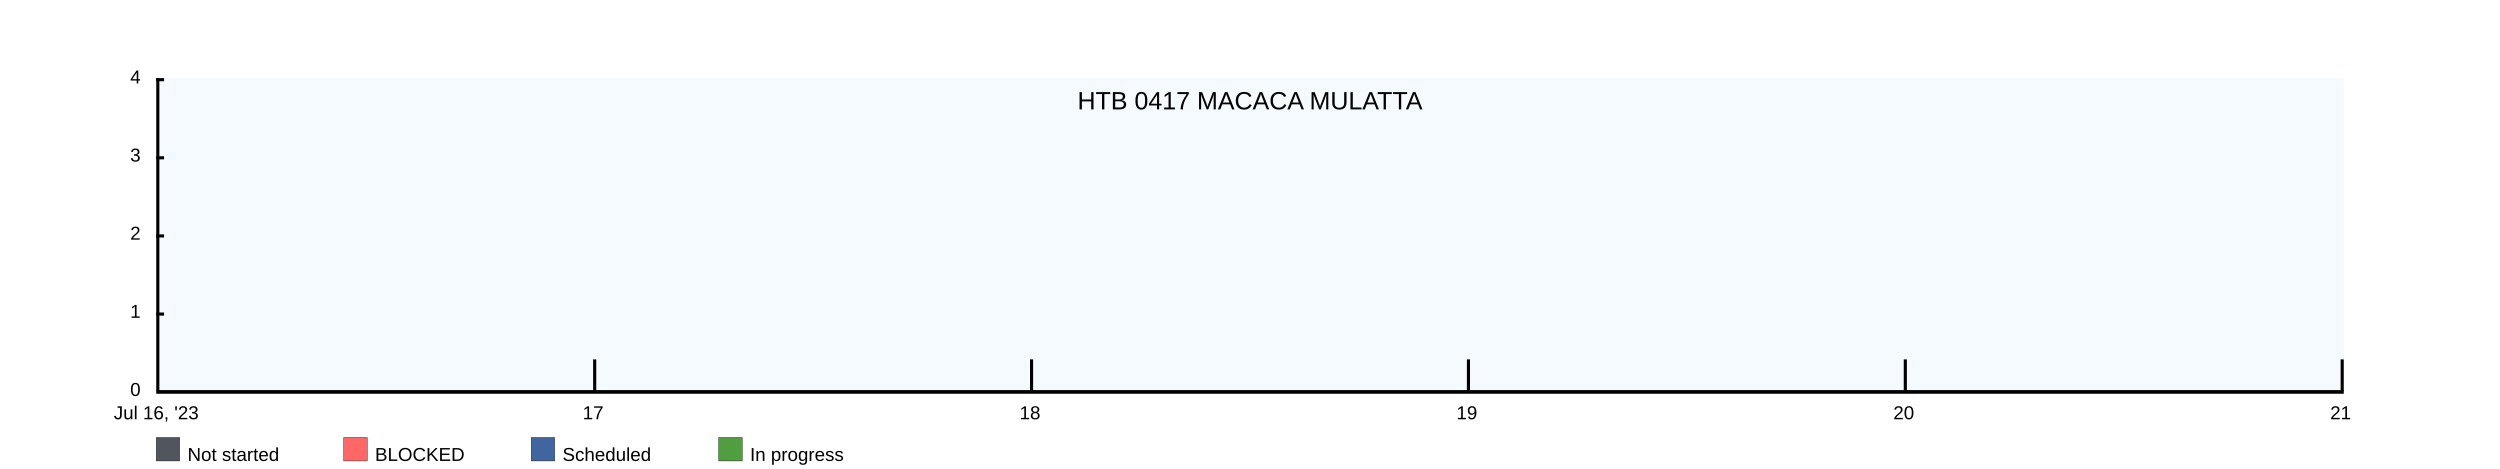
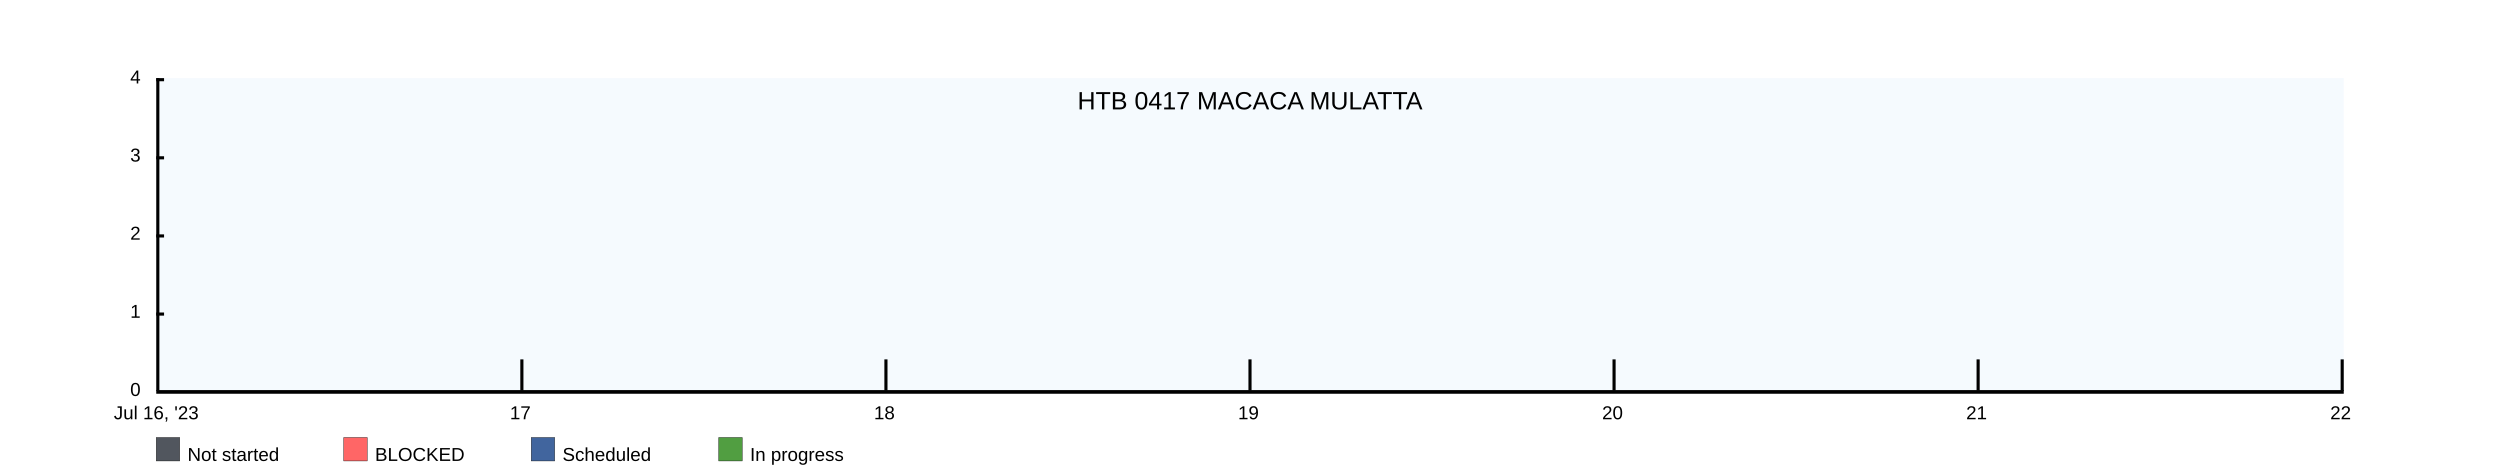
<svg xmlns="http://www.w3.org/2000/svg" width="1600" height="300">
  <rect x="100" y="50" width="1400" height="200" fill="rgba(221, 239, 250, .3)" />
  <clipPath id="theGraph">
    <rect x="100" y="50" width="1400" height="200" fill="black" />
  </clipPath>
  <rect x="100" y="280" width="15" height="15" fill="#51565E" stroke="black" stroke-width="0.25" />
  <text x="120" y="295" font-family="Arial" font-size="12" fill="black">Not started</text>
  <rect x="220" y="280" width="15" height="15" fill="#FF6666" stroke="black" stroke-width="0.25" />
  <text x="240" y="295" font-family="Arial" font-size="12" fill="black">BLOCKED</text>
  <rect x="340" y="280" width="15" height="15" fill="#41659E" stroke="black" stroke-width="0.25" />
  <text x="360" y="295" font-family="Arial" font-size="12" fill="black">Scheduled</text>
  <rect x="460" y="280" width="15" height="15" fill="#519E41" stroke="black" stroke-width="0.25" />
  <text x="480" y="295" font-family="Arial" font-size="12" fill="black">In progress</text>
-   <path d="M 100 250 M 100 250 C 100 250 380 250 380 250 C 380 250 660 250 660 250 C 660 250 940 250 940 250 C 940 250 1220 250 1220 250 C 1220 250 1500 250 1500 250 C 1500 250 1500 250 1500 250 C 1500 250 100 250 100 250 Z" fill="#519E41" stroke="black" stroke-width="0.25" />
-   <path d="M 100 250 M 100 250 C 100 250 380 250 380 250 C 380 250 660 250 660 250 C 660 250 940 250 940 250 C 940 250 1220 250 1220 250 C 1220 250 1500 250 1500 250 C 1500 250 1500 250 1500 250 C 1500 250 100 250 100 250 Z" fill="#41659E" stroke="black" stroke-width="0.25" />
-   <path d="M 100 250 M 100 250 C 100 250 380 250 380 250 C 380 250 660 250 660 250 C 660 250 940 250 940 250 C 940 250 1220 250 1220 250 C 1220 250 1500 250 1500 250 C 1500 250 1500 250 1500 250 C 1500 250 100 250 100 250 Z" fill="#FF6666" stroke="black" stroke-width="0.25" />
-   <path d="M 100 250 M 100 250 C 100 250 380 250 380 250 C 380 250 660 250 660 250 C 660 250 940 250 940 250 C 940 250 1220 250 1220 250 C 1220 250 1500 250 1500 250 C 1500 250 1500 250 1500 250 C 1500 250 100 250 100 250 Z" fill="#51565E" stroke="black" stroke-width="0.25" />
+   <path d="M 100 250 M 100 250 C 100 250 333.333 250 333.333 250 C 333.333 250 566.667 250 566.667 250 C 566.667 250 800 250 800 250 C 800 250 1033.333 250 1033.333 250 C 1033.333 250 1266.667 250 1266.667 250 C 1266.667 250 1500 250 1500 250 C 1500 250 1500 250 1500 250 C 1500 250 100 250 100 250 Z" fill="#519E41" stroke="black" stroke-width="0.25" />
+   <path d="M 100 250 M 100 250 C 100 250 333.333 250 333.333 250 C 333.333 250 566.667 250 566.667 250 C 566.667 250 800 250 800 250 C 800 250 1033.333 250 1033.333 250 C 1033.333 250 1266.667 250 1266.667 250 C 1266.667 250 1500 250 1500 250 C 1500 250 1500 250 1500 250 C 1500 250 100 250 100 250 Z" fill="#41659E" stroke="black" stroke-width="0.25" />
+   <path d="M 100 250 M 100 250 C 100 250 333.333 250 333.333 250 C 333.333 250 566.667 250 566.667 250 C 566.667 250 800 250 800 250 C 800 250 1033.333 250 1033.333 250 C 1033.333 250 1266.667 250 1266.667 250 C 1266.667 250 1500 250 1500 250 C 1500 250 1500 250 1500 250 C 1500 250 100 250 100 250 Z" fill="#FF6666" stroke="black" stroke-width="0.25" />
+   <path d="M 100 250 M 100 250 C 100 250 333.333 250 333.333 250 C 333.333 250 566.667 250 566.667 250 C 566.667 250 800 250 800 250 C 800 250 1033.333 250 1033.333 250 C 1033.333 250 1266.667 250 1266.667 250 C 1266.667 250 1500 250 1500 250 C 1500 250 1500 250 1500 250 C 1500 250 100 250 100 250 Z" fill="#51565E" stroke="black" stroke-width="0.25" />
  <text x="800" y="70" font-family="Arial" font-size="16" fill="black" text-anchor="middle" alignment-baseline="middle">HTB 0417 MACACA MULATTA</text>
  <rect x="100" y="250" width="1400" height="2" fill="black" />
  <rect x="100" y="50" width="5" height="2" fill="black" />
  <rect x="100" y="100" width="5" height="2" fill="black" />
  <rect x="100" y="150" width="5" height="2" fill="black" />
  <rect x="100" y="200" width="5" height="2" fill="black" />
  <text x="90" y="50" font-family="Arial" font-size="12" fill="black" text-anchor="end" dominant-baseline="middle">4</text>
  <text x="90" y="100" font-family="Arial" font-size="12" fill="black" text-anchor="end" dominant-baseline="middle">3</text>
  <text x="90" y="150" font-family="Arial" font-size="12" fill="black" text-anchor="end" dominant-baseline="middle">2</text>
  <text x="90" y="200" font-family="Arial" font-size="12" fill="black" text-anchor="end" dominant-baseline="middle">1</text>
  <text x="90" y="250" font-family="Arial" font-size="12" fill="black" text-anchor="end" dominant-baseline="middle">0</text>
  <text x="100" y="260" font-family="Arial" fill="black" text-anchor="middle" dominant-baseline="hanging">Jul 16, '23</text>
-   <text x="379.6" y="260" font-family="Arial" fill="black" text-anchor="middle" dominant-baseline="hanging">17</text>
-   <text x="659.2" y="260" font-family="Arial" fill="black" text-anchor="middle" dominant-baseline="hanging">18</text>
-   <text x="938.8" y="260" font-family="Arial" fill="black" text-anchor="middle" dominant-baseline="hanging">19</text>
-   <text x="1218.4" y="260" font-family="Arial" fill="black" text-anchor="middle" dominant-baseline="hanging">20</text>
-   <text x="1498" y="260" font-family="Arial" fill="black" text-anchor="middle" dominant-baseline="hanging">21</text>
+   <text x="333" y="260" font-family="Arial" fill="black" text-anchor="middle" dominant-baseline="hanging">17</text>
+   <text x="566" y="260" font-family="Arial" fill="black" text-anchor="middle" dominant-baseline="hanging">18</text>
+   <text x="799" y="260" font-family="Arial" fill="black" text-anchor="middle" dominant-baseline="hanging">19</text>
+   <text x="1032" y="260" font-family="Arial" fill="black" text-anchor="middle" dominant-baseline="hanging">20</text>
+   <text x="1265" y="260" font-family="Arial" fill="black" text-anchor="middle" dominant-baseline="hanging">21</text>
+   <text x="1498" y="260" font-family="Arial" fill="black" text-anchor="middle" dominant-baseline="hanging">22</text>
  <rect x="100" y="50" width="2" height="200" fill="black" />
-   <rect x="379.6" y="230" width="2" height="20" fill="black" />
-   <rect x="659.2" y="230" width="2" height="20" fill="black" />
-   <rect x="938.8" y="230" width="2" height="20" fill="black" />
-   <rect x="1218.4" y="230" width="2" height="20" fill="black" />
+   <rect x="333" y="230" width="2" height="20" fill="black" />
+   <rect x="566" y="230" width="2" height="20" fill="black" />
+   <rect x="799" y="230" width="2" height="20" fill="black" />
+   <rect x="1032" y="230" width="2" height="20" fill="black" />
+   <rect x="1265" y="230" width="2" height="20" fill="black" />
  <rect x="1498" y="230" width="2" height="20" fill="black" />
</svg>
